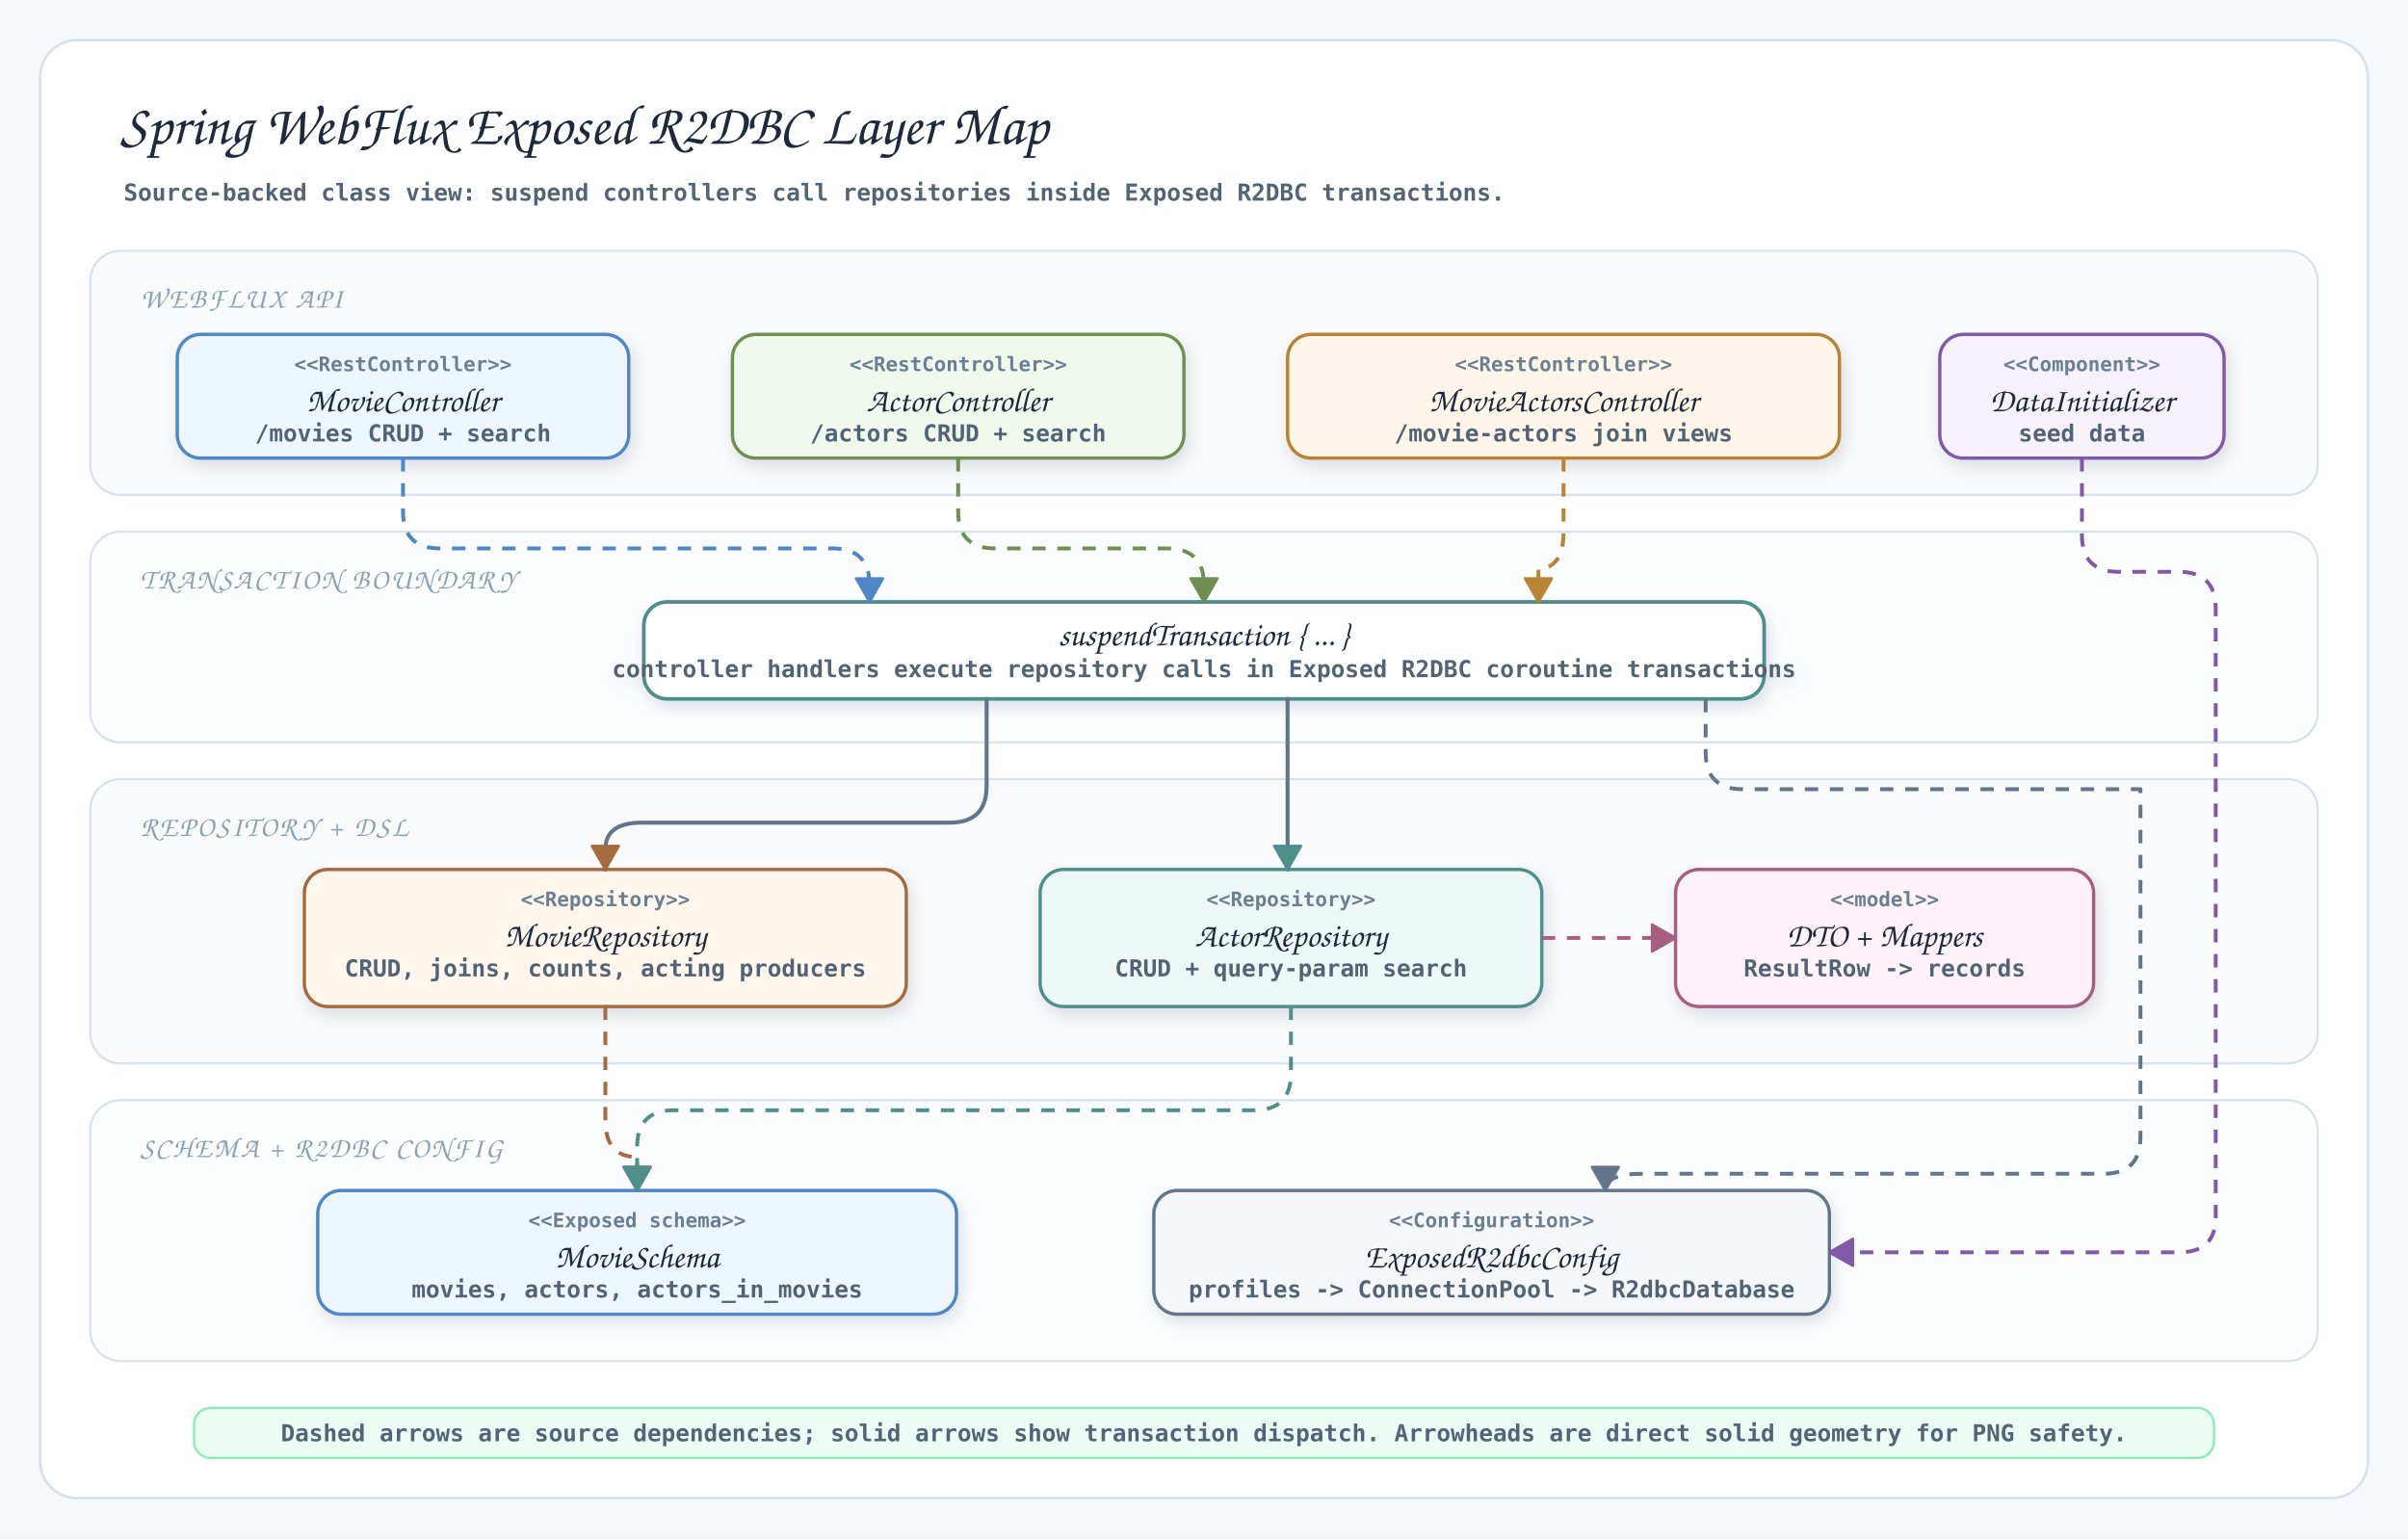
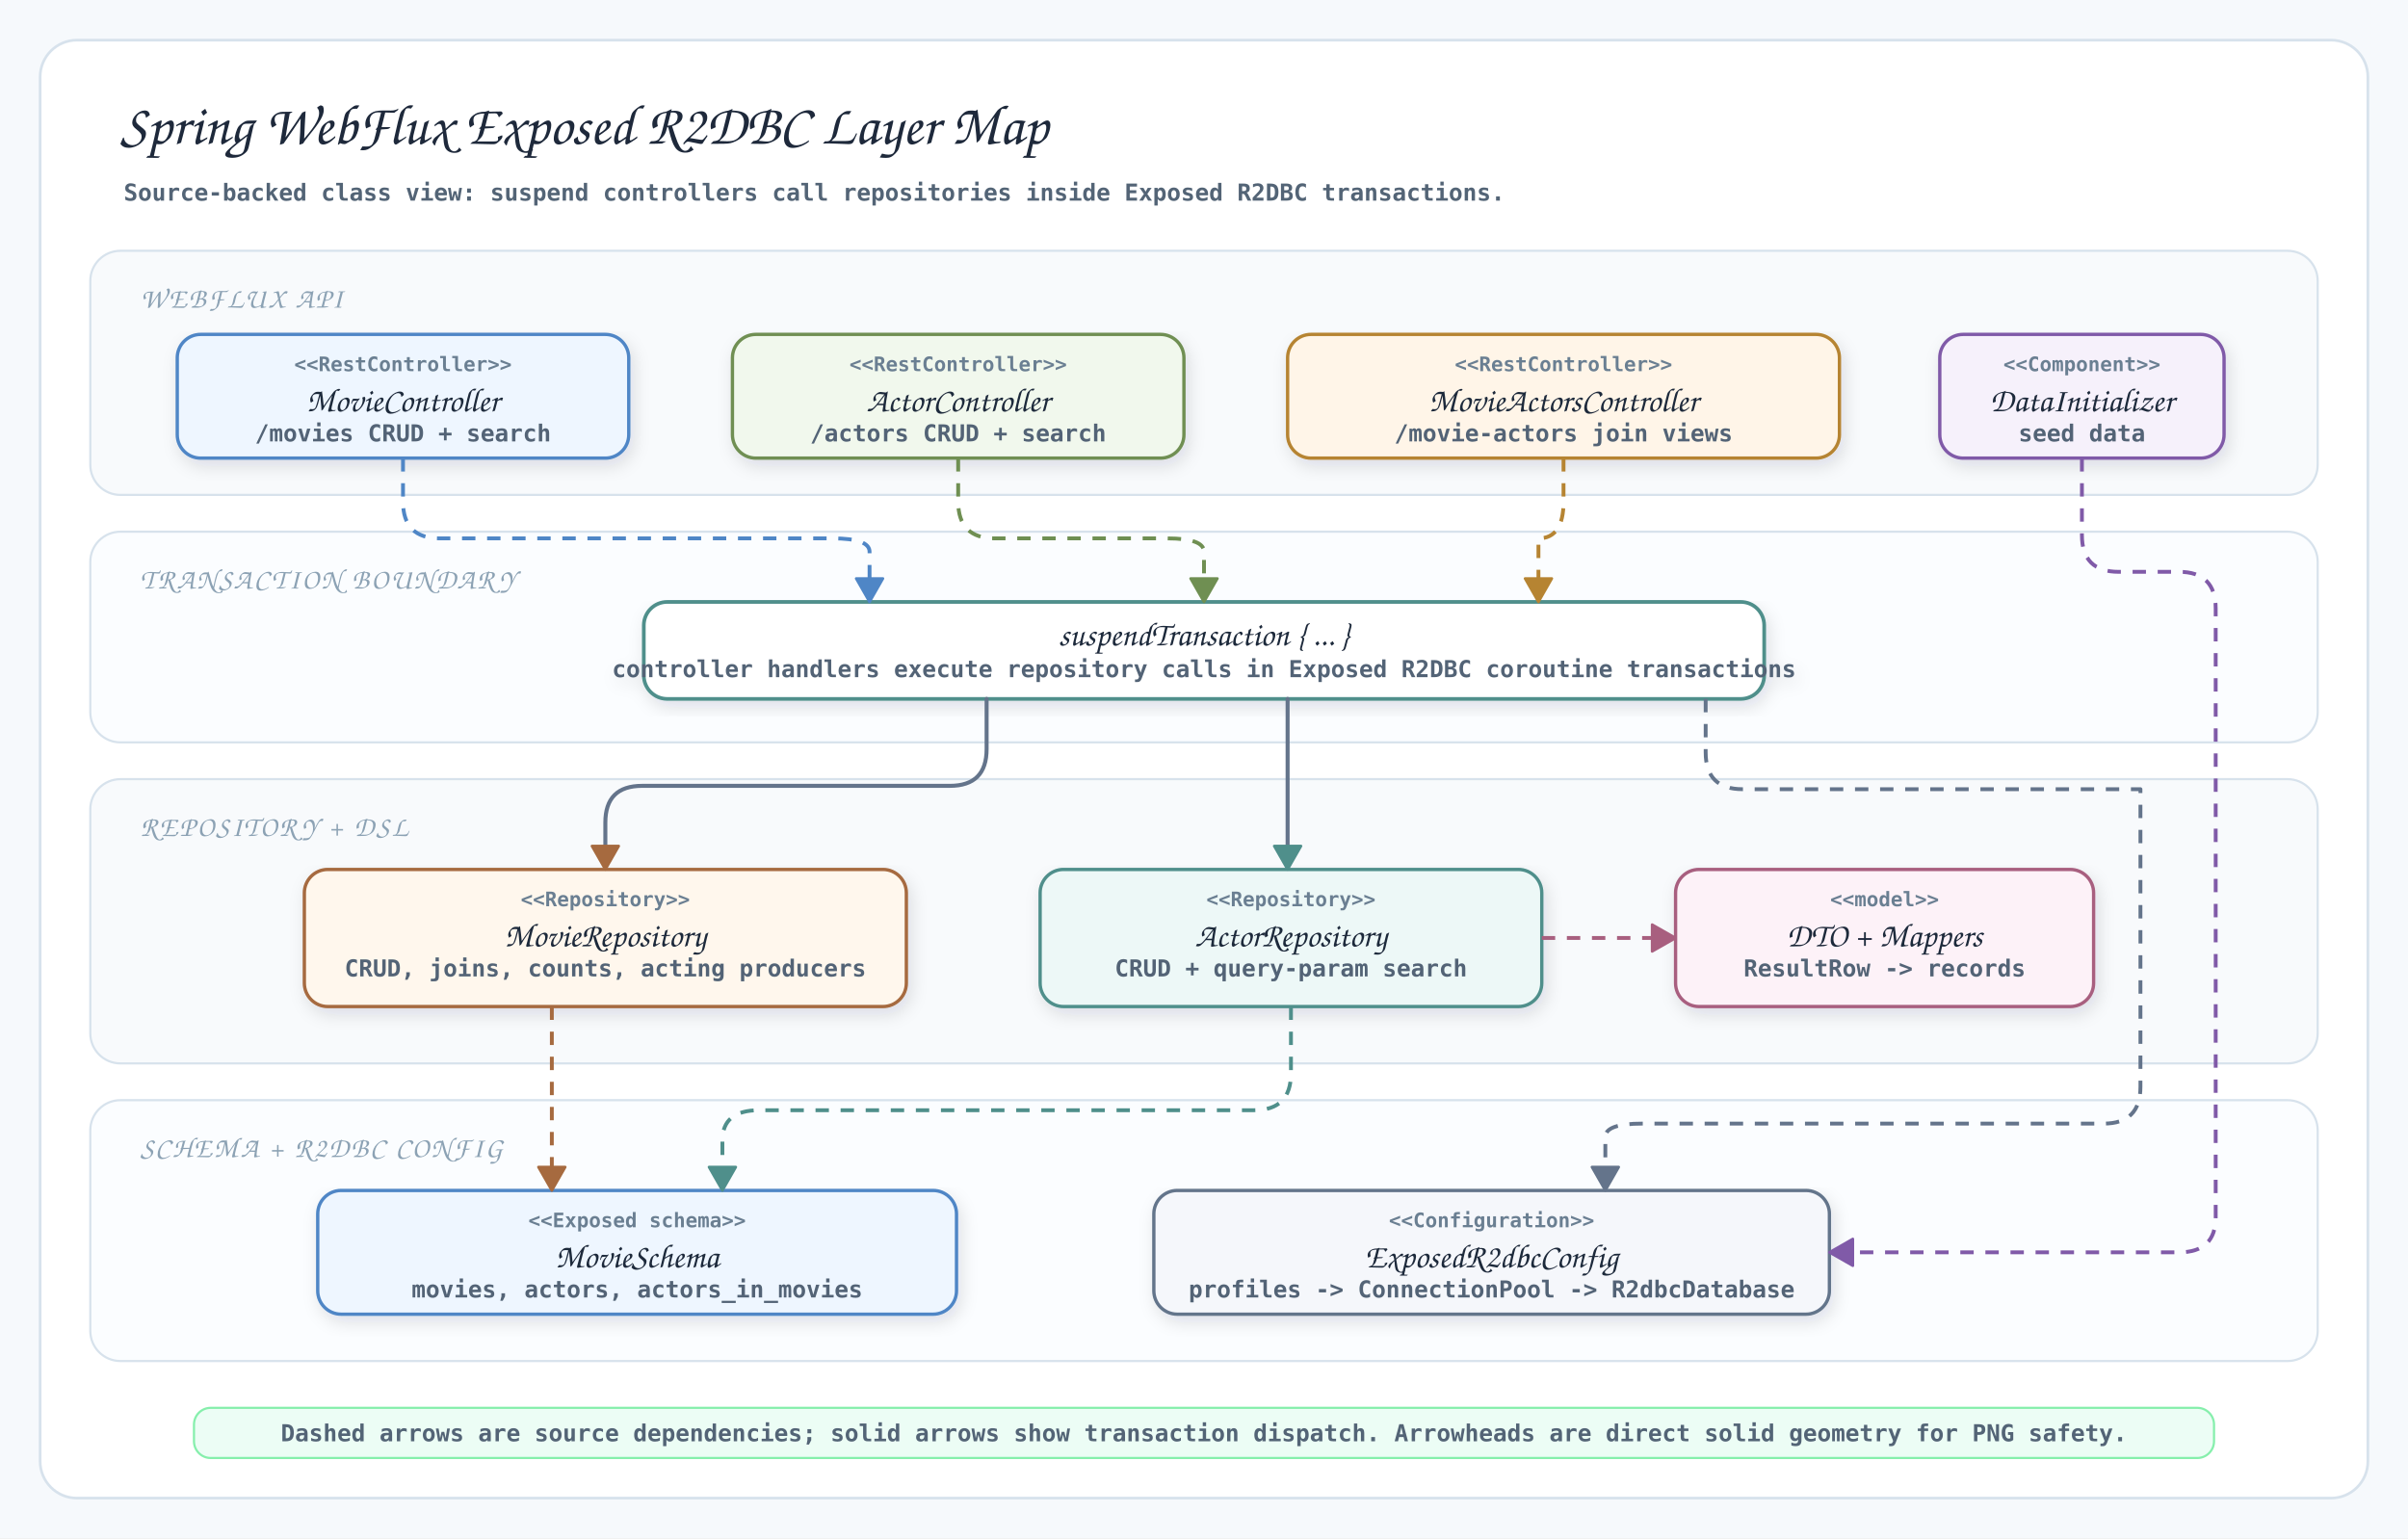
<svg xmlns="http://www.w3.org/2000/svg" viewBox="0 0 1440 920" width="1440" height="920" role="img" aria-label="Spring WebFlux Exposed R2DBC class and layer map">
  <defs>
    <filter id="shadow" x="-8%" y="-8%" width="116%" height="126%">
      <feDropShadow dx="2" dy="4" stdDeviation="5" flood-color="#1f2937" flood-opacity="0.12" />
    </filter>
    <style>
      .canvas{fill:#f6f9fc}.frame{fill:#fff;stroke:#d7e2ec;stroke-width:1.6}
      .lane{fill:#f8fafc;stroke:#d7e2ec;stroke-width:1.3}.laneAlt{fill:#fbfdff;stroke:#d7e2ec;stroke-width:1.3}
      .title{font-family:"Architects Daughter","Comic Sans MS",cursive;font-size:34px;fill:#1e293b}
      .subtitle,.detail,.note{font-family:"Comic Mono","SFMono-Regular",monospace;font-size:14px;fill:#536476;font-weight:700}
      .tiny{font-family:"Comic Mono","SFMono-Regular",monospace;font-size:12px;fill:#64748b;font-weight:700}
      .laneTitle{font-family:"Architects Daughter","Comic Sans MS",cursive;font-size:17px;letter-spacing:.08em;fill:#8ca2b4}
      .cardTitle{font-family:"Architects Daughter","Comic Sans MS",cursive;font-size:20px;fill:#1e293b}
      .stereo{font-family:"Comic Mono","SFMono-Regular",monospace;font-size:12px;fill:#6b7f92;font-weight:700}
      .card{filter:url(#shadow)}
      .connector{fill:none;stroke:#64748b;stroke-width:2.4;stroke-linecap:round;stroke-linejoin:round}
      .dep{fill:none;stroke-width:2.3;stroke-dasharray:8 7;stroke-linecap:butt;stroke-linejoin:round}
      .noteBox{fill:#ecfdf5;stroke:#86efac;stroke-width:1.3}
    </style>
  </defs>
  <rect class="canvas" width="1440" height="920" />
  <rect class="frame" x="24" y="24" width="1392" height="872" rx="22" />
  <text class="title" x="72" y="86">Spring WebFlux Exposed R2DBC Layer Map</text>
  <text class="subtitle" x="74" y="120">Source-backed class view: suspend controllers call repositories inside Exposed R2DBC transactions.</text>
  <rect class="lane" x="54" y="150" width="1332" height="146" rx="18" />
  <text class="laneTitle" x="84" y="184">WEBFLUX API</text>
  <rect class="laneAlt" x="54" y="318" width="1332" height="126" rx="18" />
  <text class="laneTitle" x="84" y="352">TRANSACTION BOUNDARY</text>
  <rect class="lane" x="54" y="466" width="1332" height="170" rx="18" />
  <text class="laneTitle" x="84" y="500">REPOSITORY + DSL</text>
  <rect class="laneAlt" x="54" y="658" width="1332" height="156" rx="18" />
  <text class="laneTitle" x="84" y="692">SCHEMA + R2DBC CONFIG</text>
  <g class="card" data-node="MovieController">
    <rect x="106" y="200" width="270" height="74" rx="14" fill="#eef6ff" stroke="#4f86c6" stroke-width="2" />
    <text class="stereo" x="241" y="222" text-anchor="middle">&lt;&lt;RestController&gt;&gt;</text>
    <text class="cardTitle" x="241" y="246" text-anchor="middle">MovieController</text>
    <text class="detail" x="241" y="264" text-anchor="middle">/movies CRUD + search</text>
  </g>
  <g class="card" data-node="ActorController">
    <rect x="438" y="200" width="270" height="74" rx="14" fill="#f1f8ed" stroke="#6f8f52" stroke-width="2" />
    <text class="stereo" x="573" y="222" text-anchor="middle">&lt;&lt;RestController&gt;&gt;</text>
    <text class="cardTitle" x="573" y="246" text-anchor="middle">ActorController</text>
    <text class="detail" x="573" y="264" text-anchor="middle">/actors CRUD + search</text>
  </g>
  <g class="card" data-node="MovieActorsController">
    <rect x="770" y="200" width="330" height="74" rx="14" fill="#fff5e8" stroke="#b68432" stroke-width="2" />
    <text class="stereo" x="935" y="222" text-anchor="middle">&lt;&lt;RestController&gt;&gt;</text>
    <text class="cardTitle" x="935" y="246" text-anchor="middle">MovieActorsController</text>
    <text class="detail" x="935" y="264" text-anchor="middle">/movie-actors join views</text>
  </g>
  <g class="card" data-node="DataInitializer">
    <rect x="1160" y="200" width="170" height="74" rx="14" fill="#f6f1fb" stroke="#805aa8" stroke-width="2" />
    <text class="stereo" x="1245" y="222" text-anchor="middle">&lt;&lt;Component&gt;&gt;</text>
    <text class="cardTitle" x="1245" y="246" text-anchor="middle">DataInitializer</text>
    <text class="detail" x="1245" y="264" text-anchor="middle">seed data</text>
  </g>
  <g class="card" data-node="suspendTransaction">
    <rect x="385" y="360" width="670" height="58" rx="14" fill="#ffffff" stroke="#4f8f8b" stroke-width="2.2" />
    <text class="cardTitle" x="720" y="386" text-anchor="middle">suspendTransaction { ... }</text>
    <text class="detail" x="720" y="405" text-anchor="middle">controller handlers execute repository calls in Exposed R2DBC coroutine transactions</text>
  </g>
  <g class="card" data-node="MovieRepository">
    <rect x="182" y="520" width="360" height="82" rx="14" fill="#fff7ed" stroke="#a66a3f" stroke-width="2" />
    <text class="stereo" x="362" y="542" text-anchor="middle">&lt;&lt;Repository&gt;&gt;</text>
    <text class="cardTitle" x="362" y="566" text-anchor="middle">MovieRepository</text>
    <text class="detail" x="362" y="584" text-anchor="middle">CRUD, joins, counts, acting producers</text>
  </g>
  <g class="card" data-node="ActorRepository">
    <rect x="622" y="520" width="300" height="82" rx="14" fill="#edf8f7" stroke="#4f8f8b" stroke-width="2" />
    <text class="stereo" x="772" y="542" text-anchor="middle">&lt;&lt;Repository&gt;&gt;</text>
    <text class="cardTitle" x="772" y="566" text-anchor="middle">ActorRepository</text>
    <text class="detail" x="772" y="584" text-anchor="middle">CRUD + query-param search</text>
  </g>
  <g class="card" data-node="DTOs">
    <rect x="1002" y="520" width="250" height="82" rx="14" fill="#fdf2f8" stroke="#a85f7f" stroke-width="2" />
    <text class="stereo" x="1127" y="542" text-anchor="middle">&lt;&lt;model&gt;&gt;</text>
    <text class="cardTitle" x="1127" y="566" text-anchor="middle">DTO + Mappers</text>
    <text class="detail" x="1127" y="584" text-anchor="middle">ResultRow -&gt; records</text>
  </g>
  <g class="card" data-node="MovieSchema">
    <rect x="190" y="712" width="382" height="74" rx="14" fill="#eef6ff" stroke="#4f86c6" stroke-width="2" />
    <text class="stereo" x="381" y="734" text-anchor="middle">&lt;&lt;Exposed schema&gt;&gt;</text>
    <text class="cardTitle" x="381" y="758" text-anchor="middle">MovieSchema</text>
    <text class="detail" x="381" y="776" text-anchor="middle">movies, actors, actors_in_movies</text>
  </g>
  <g class="card" data-node="ExposedR2dbcConfig">
    <rect x="690" y="712" width="404" height="74" rx="14" fill="#f5f7fb" stroke="#64748b" stroke-width="2" />
    <text class="stereo" x="892" y="734" text-anchor="middle">&lt;&lt;Configuration&gt;&gt;</text>
    <text class="cardTitle" x="892" y="758" text-anchor="middle">ExposedR2dbcConfig</text>
    <text class="detail" x="892" y="776" text-anchor="middle">profiles -&gt; ConnectionPool -&gt; R2dbcDatabase</text>
  </g>
-   <path class="dep" d="M 241 274 V 306 Q 241 328 263 328 H 498 Q 520 328 520 350 V 360" stroke="#4f86c6" />
+   <path class="dep" d="M 241 274 V 300 Q 241 322 263 322 H 498 Q 520 322 520 330 V 346" stroke="#4f86c6" />
  <polygon points="520,360 512,346 528,346" fill="#4f86c6" stroke="#4f86c6" stroke-width="1.6" stroke-linejoin="round" stroke-dasharray="none" style="stroke-dasharray:none!important" />
-   <path class="dep" d="M 573 274 V 306 Q 573 328 595 328 H 698 Q 720 328 720 350 V 360" stroke="#6f8f52" />
+   <path class="dep" d="M 573 274 V 300 Q 573 322 595 322 H 698 Q 720 322 720 330 V 346" stroke="#6f8f52" />
  <polygon points="720,360 712,346 728,346" fill="#6f8f52" stroke="#6f8f52" stroke-width="1.6" stroke-linejoin="round" stroke-dasharray="none" style="stroke-dasharray:none!important" />
-   <path class="dep" d="M 935 274 V 318 Q 935 340 920 340 V 360" stroke="#b68432" />
+   <path class="dep" d="M 935 274 V 300 Q 935 322 920 322 V 346" stroke="#b68432" />
  <polygon points="920,360 912,346 928,346" fill="#b68432" stroke="#b68432" stroke-width="1.6" stroke-linejoin="round" stroke-dasharray="none" style="stroke-dasharray:none!important" />
-   <path class="dep" d="M 1245 274 V 320 Q 1245 342 1267 342 H 1303 Q 1325 342 1325 364 V 728 Q 1325 749 1303 749 H 1094" stroke="#805aa8" />
+   <path class="dep" d="M 1245 274 V 320 Q 1245 342 1267 342 H 1303 Q 1325 342 1325 364 V 728 Q 1325 749 1303 749 H 1108" stroke="#805aa8" />
  <polygon points="1094,749 1108,741 1108,757" fill="#805aa8" stroke="#805aa8" stroke-width="1.6" stroke-linejoin="round" stroke-dasharray="none" style="stroke-dasharray:none!important" />
-   <path class="connector" d="M 590 418 V 470 Q 590 492 568 492 H 384 Q 362 492 362 508 V 520" stroke="#a66a3f" />
+   <path class="connector" d="M 590 418 V 448 Q 590 470 568 470 H 384 Q 362 470 362 492 V 506" stroke="#a66a3f" />
  <polygon points="362,520 354,506 370,506" fill="#a66a3f" stroke="#a66a3f" stroke-width="1.6" stroke-linejoin="round" />
-   <path class="connector" d="M 770 418 V 520" stroke="#4f8f8b" />
+   <path class="connector" d="M 770 418 V 506" stroke="#4f8f8b" />
  <polygon points="770,520 762,506 778,506" fill="#4f8f8b" stroke="#4f8f8b" stroke-width="1.6" stroke-linejoin="round" />
-   <path class="dep" d="M 922 561 H 980 Q 1002 561 1002 561" stroke="#a85f7f" />
+   <path class="dep" d="M 922 561 H 988" stroke="#a85f7f" />
  <polygon points="1002,561 988,553 988,569" fill="#a85f7f" stroke="#a85f7f" stroke-width="1.6" stroke-linejoin="round" stroke-dasharray="none" style="stroke-dasharray:none!important" />
-   <path class="dep" d="M 362 602 V 670 Q 362 692 381 692 V 712" stroke="#a66a3f" />
-   <polygon points="381,712 373,698 389,698" fill="#a66a3f" stroke="#a66a3f" stroke-width="1.6" stroke-linejoin="round" stroke-dasharray="none" style="stroke-dasharray:none!important" />
-   <path class="dep" d="M 772 602 V 642 Q 772 664 750 664 H 403 Q 381 664 381 686 V 712" stroke="#4f8f8b" />
-   <polygon points="381,712 373,698 389,698" fill="#4f8f8b" stroke="#4f8f8b" stroke-width="1.6" stroke-linejoin="round" stroke-dasharray="none" style="stroke-dasharray:none!important" />
-   <path class="dep" d="M 1020 418 V 450 Q 1020 472 1042 472 H 1280 V 680 Q 1280 702 1258 702 H 982 Q 960 702 960 712" stroke="#64748b" />
+   <path class="dep" d="M 330 602 V 698" stroke="#a66a3f" />
+   <polygon points="330,712 322,698 338,698" fill="#a66a3f" stroke="#a66a3f" stroke-width="1.6" stroke-linejoin="round" stroke-dasharray="none" style="stroke-dasharray:none!important" />
+   <path class="dep" d="M 772 602 V 642 Q 772 664 750 664 H 454 Q 432 664 432 682 V 698" stroke="#4f8f8b" />
+   <polygon points="432,712 424,698 440,698" fill="#4f8f8b" stroke="#4f8f8b" stroke-width="1.6" stroke-linejoin="round" stroke-dasharray="none" style="stroke-dasharray:none!important" />
+   <path class="dep" d="M 1020 418 V 450 Q 1020 472 1042 472 H 1280 V 650 Q 1280 672 1258 672 H 982 Q 960 672 960 680 V 698" stroke="#64748b" />
  <polygon points="960,712 952,698 968,698" fill="#64748b" stroke="#64748b" stroke-width="1.6" stroke-linejoin="round" stroke-dasharray="none" style="stroke-dasharray:none!important" />
  <rect x="116" y="842" width="1208" height="30" rx="10" class="noteBox" />
  <text class="note" x="720" y="862" text-anchor="middle">Dashed arrows are source dependencies; solid arrows show transaction dispatch. Arrowheads are direct solid geometry for PNG safety.</text>
</svg>
